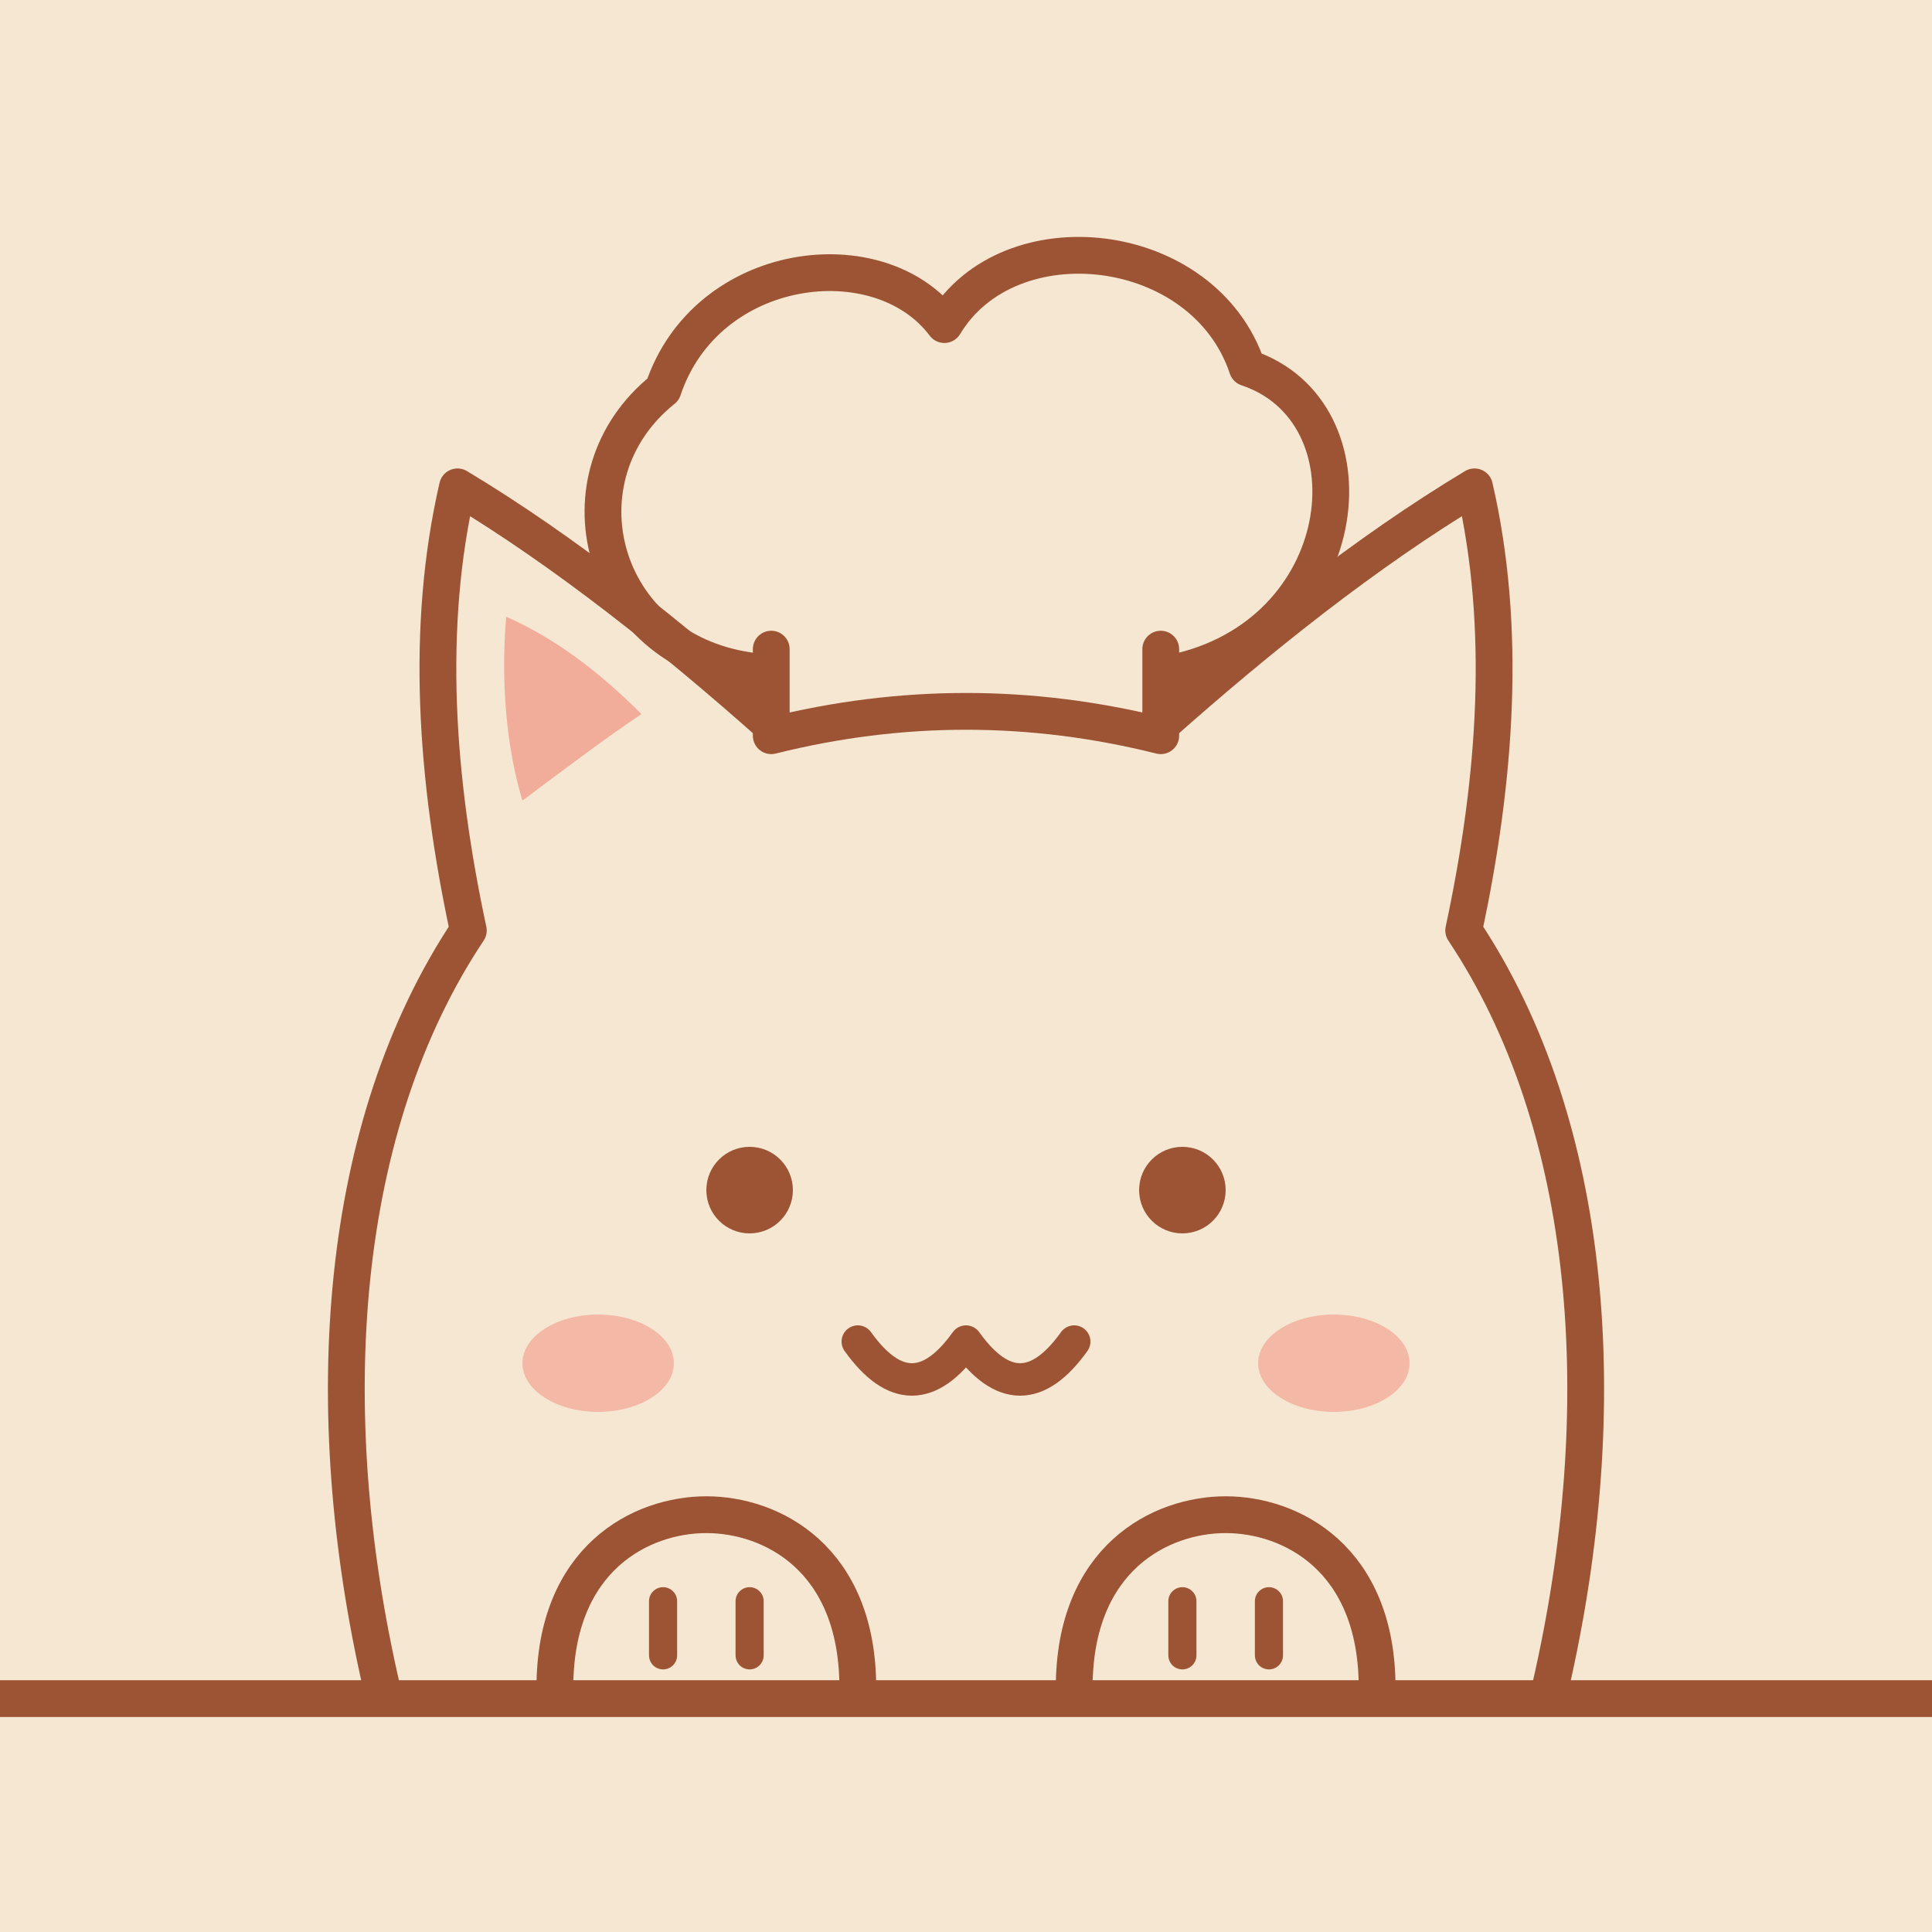
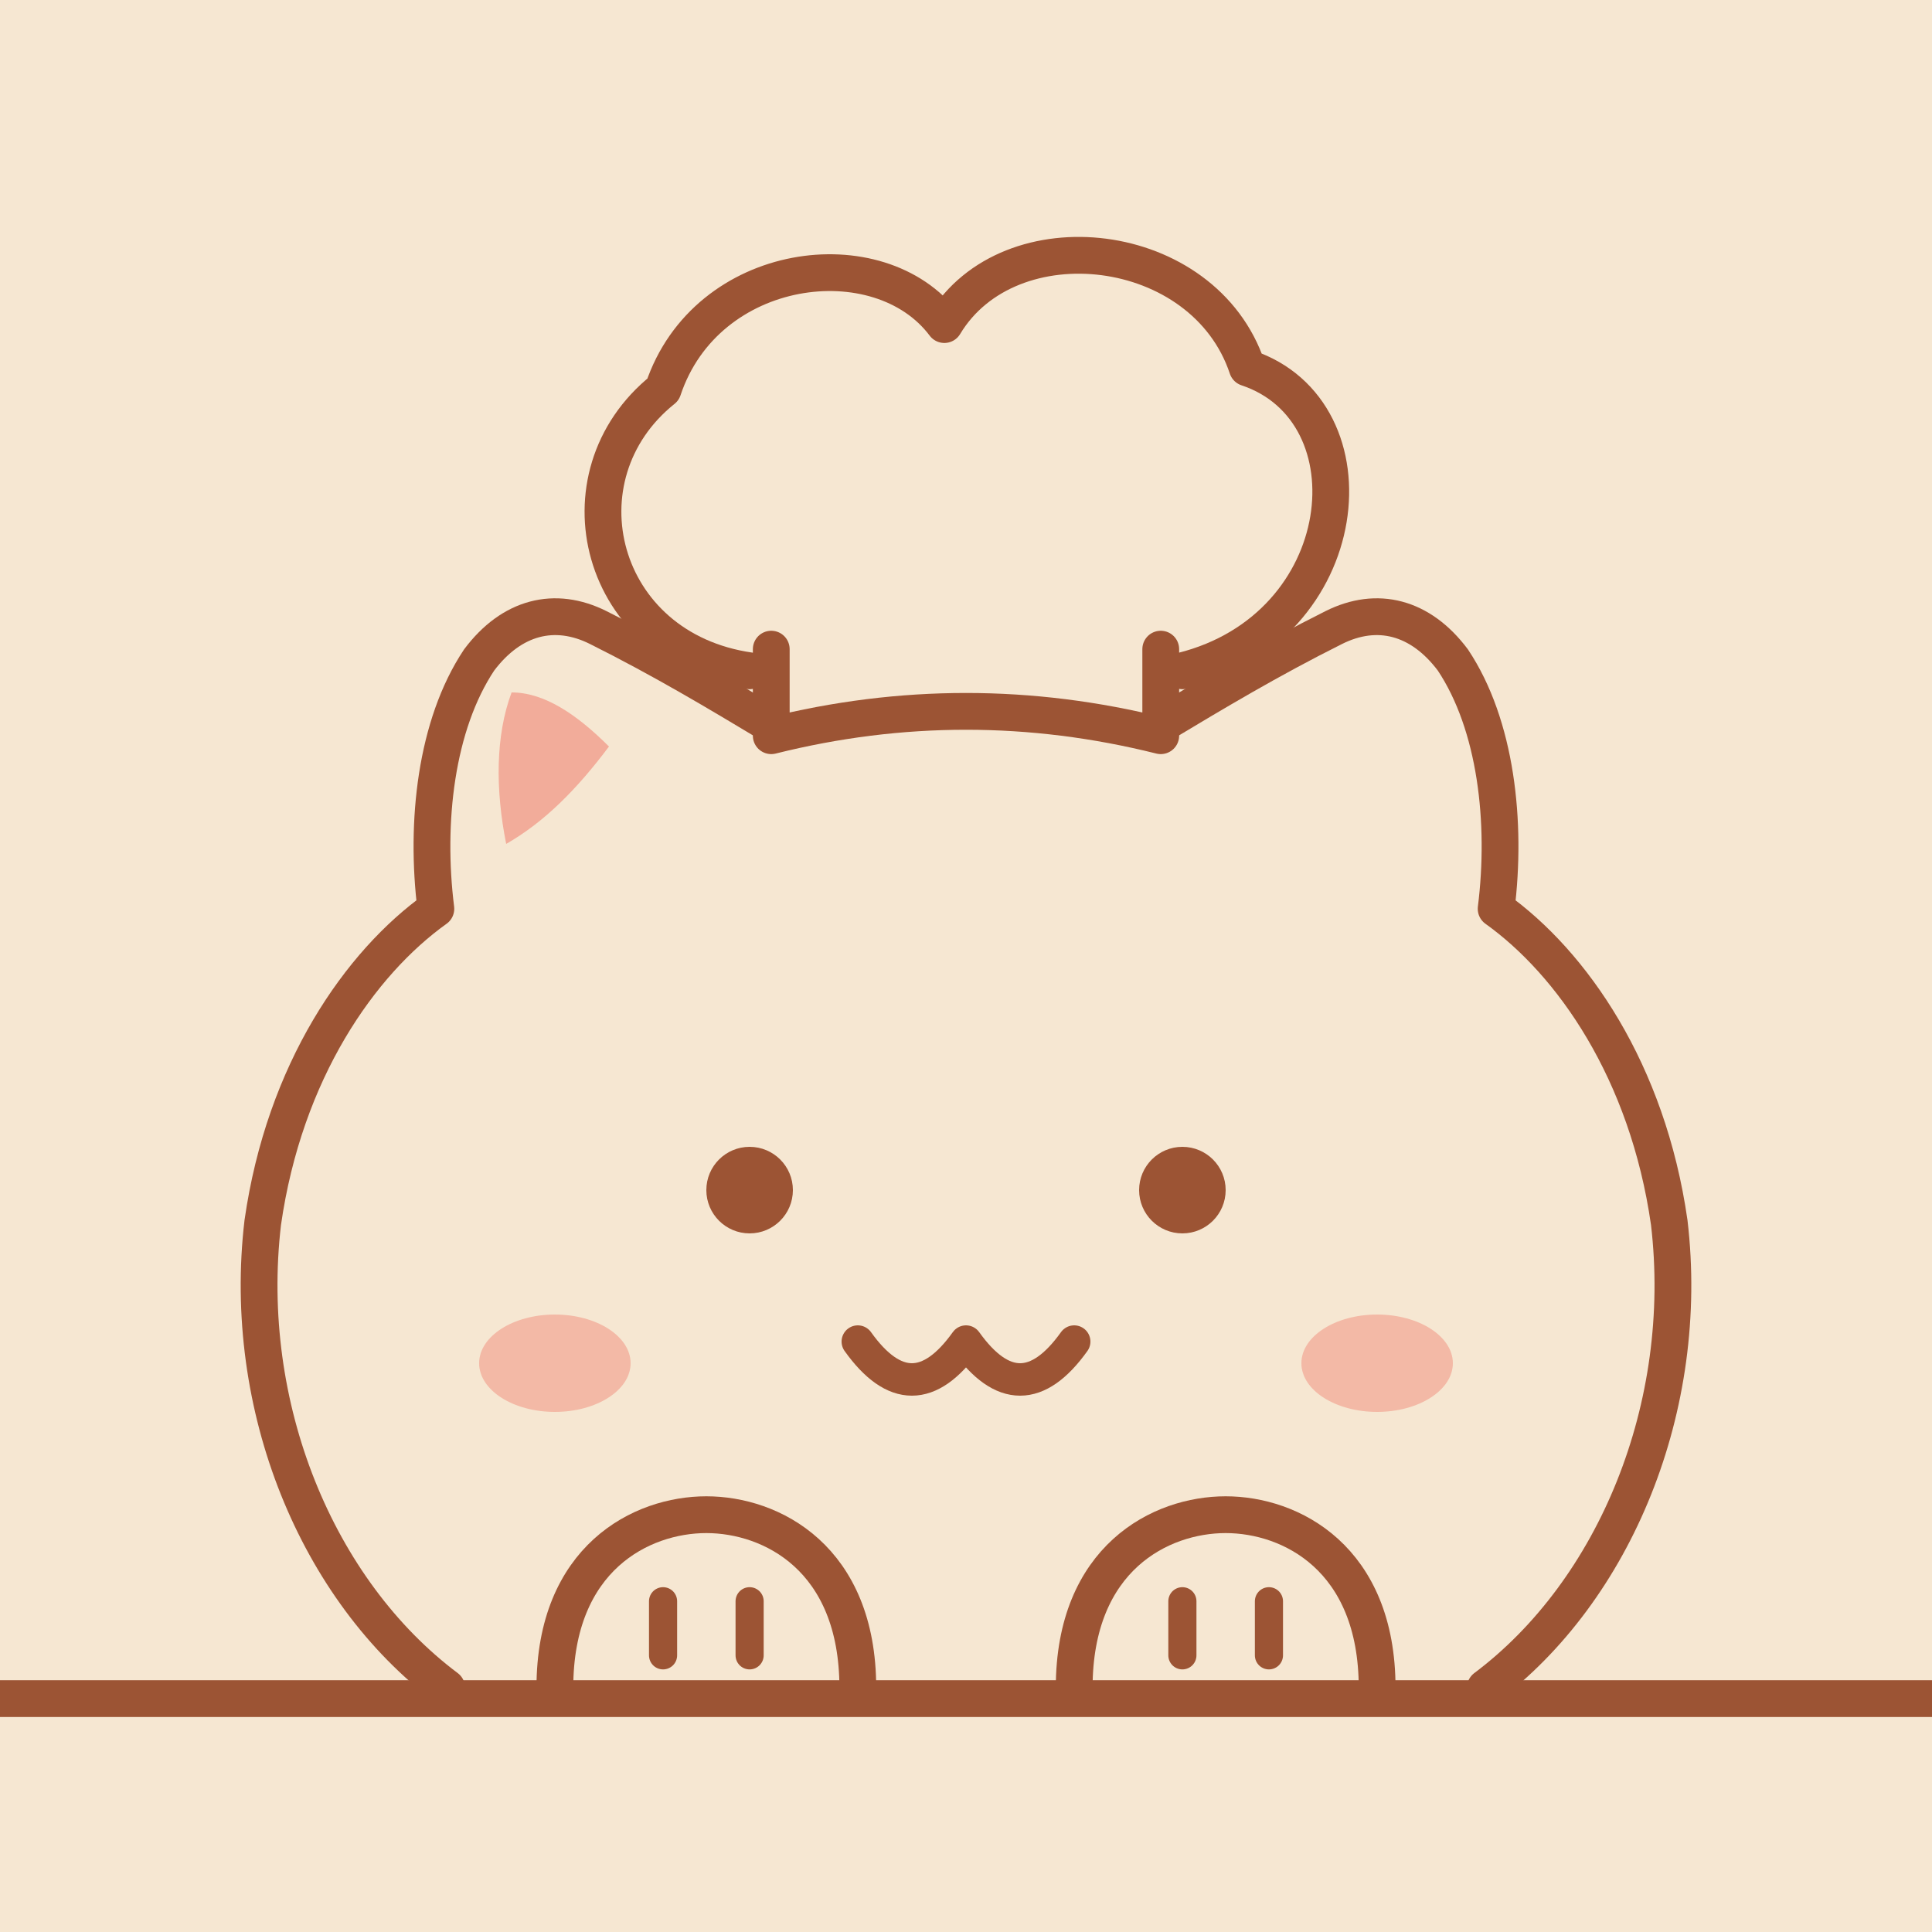
<svg xmlns="http://www.w3.org/2000/svg" viewBox="0 0 200 200">
  <rect width="200" height="200" fill="#f6e7d2" />
  <g fill="none" stroke="#9c5434" stroke-width="3.4" stroke-linecap="round" stroke-linejoin="round" transform="translate(100 112) scale(1.12) translate(-100 -100)">
    <path d="M80 62 C66 60 62 44 72 36 C76 24 92 22 98 30 C104 20 122 22 126 34 C138 38 136 58 120 62" />
    <path d="M82 60 L82 68 C94 65 106 65 118 68 L118 60" />
-     <path d="M46 156 C40 130 42 104 54 86 C51 72 50 58 53 45 C63 51 73 59 82 67" />
-     <path d="M118 67 C127 59 137 51 147 45 C150 58 149 72 146 86 C158 104 160 130 154 156" />
-     <path d="M57.5 57 C57 63 57.5 69 59 74 C63 71 67 68 70 66 C66 62 62 59 57.5 57 Z" fill="#f2a593" stroke="none" opacity="0.9" />
+     <path d="M52 156 C40 147 33 130 35 113 C37 99 44 89 51 84 C50 76 51 67 55 61 C58 57 62 56 66 58 C72 61 77 64 82 67" />
+     <path d="M118 67 C123 64 128 61 134 58 C138 56 142 57 145 61 C149 67 150 76 149 84 C156 89 163 99 165 113 C167 130 160 147 148 156" />
+     <path d="M58 64 C56.5 68 56.5 73 57.5 78 C61 76 64 73 67 69 C64 66 61 64 58 64 Z" fill="#f2a593" stroke="none" opacity="0.9" />
    <circle cx="80" cy="110" r="4" fill="#9c5434" stroke="none" />
    <circle cx="120" cy="110" r="4" fill="#9c5434" stroke="none" />
    <path d="M90 124 Q95 131 100 124 Q105 131 110 124" stroke-width="3" />
-     <ellipse cx="66" cy="126" rx="7" ry="4.5" fill="#f2a593" stroke="none" opacity="0.7" />
-     <ellipse cx="134" cy="126" rx="7" ry="4.5" fill="#f2a593" stroke="none" opacity="0.7" />
+     <ellipse cx="62" cy="126" rx="7" ry="4.5" fill="#f2a593" stroke="none" opacity="0.7" />
+     <ellipse cx="138" cy="126" rx="7" ry="4.5" fill="#f2a593" stroke="none" opacity="0.7" />
    <path d="M62 156 C62 144 70 140 76 140 C82 140 90 144 90 156" />
    <path d="M110 156 C110 144 118 140 124 140 C130 140 138 144 138 156" />
    <path d="M72 148 L72 153 M80 148 L80 153" stroke-width="2.6" />
    <path d="M120 148 L120 153 M128 148 L128 153" stroke-width="2.6" />
    <path d="M10 157 L190 157" />
  </g>
</svg>
